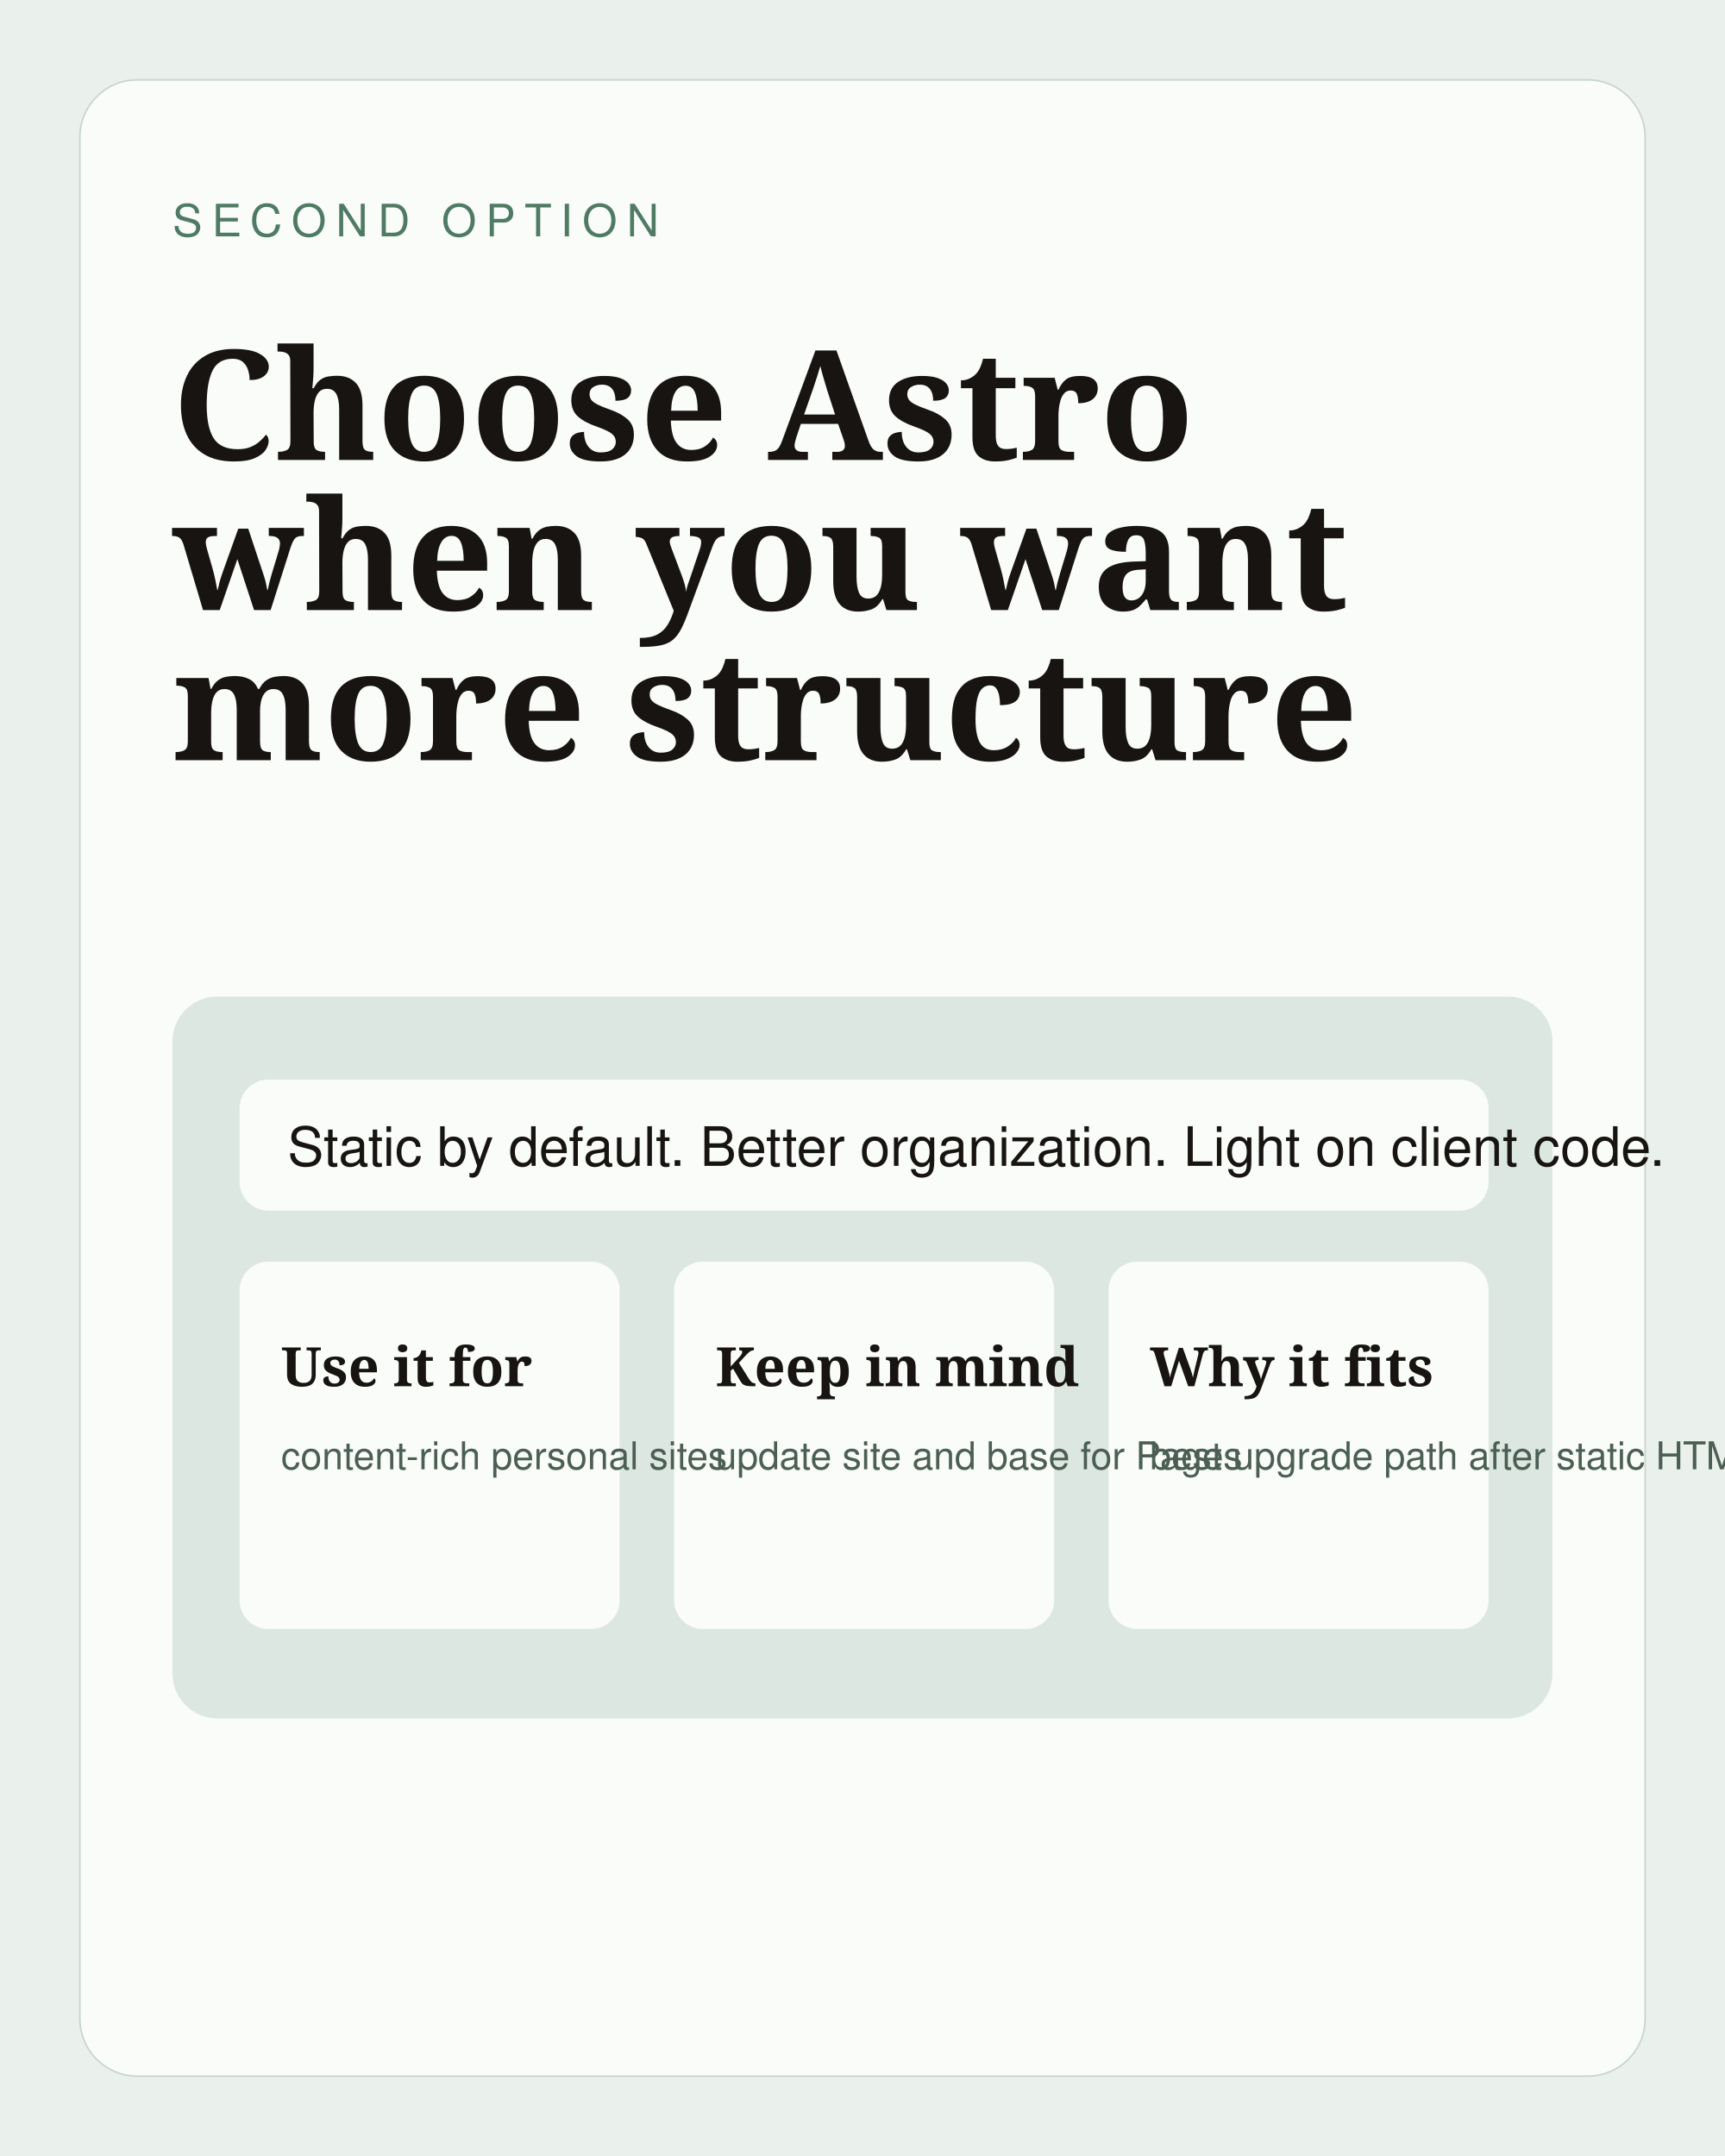
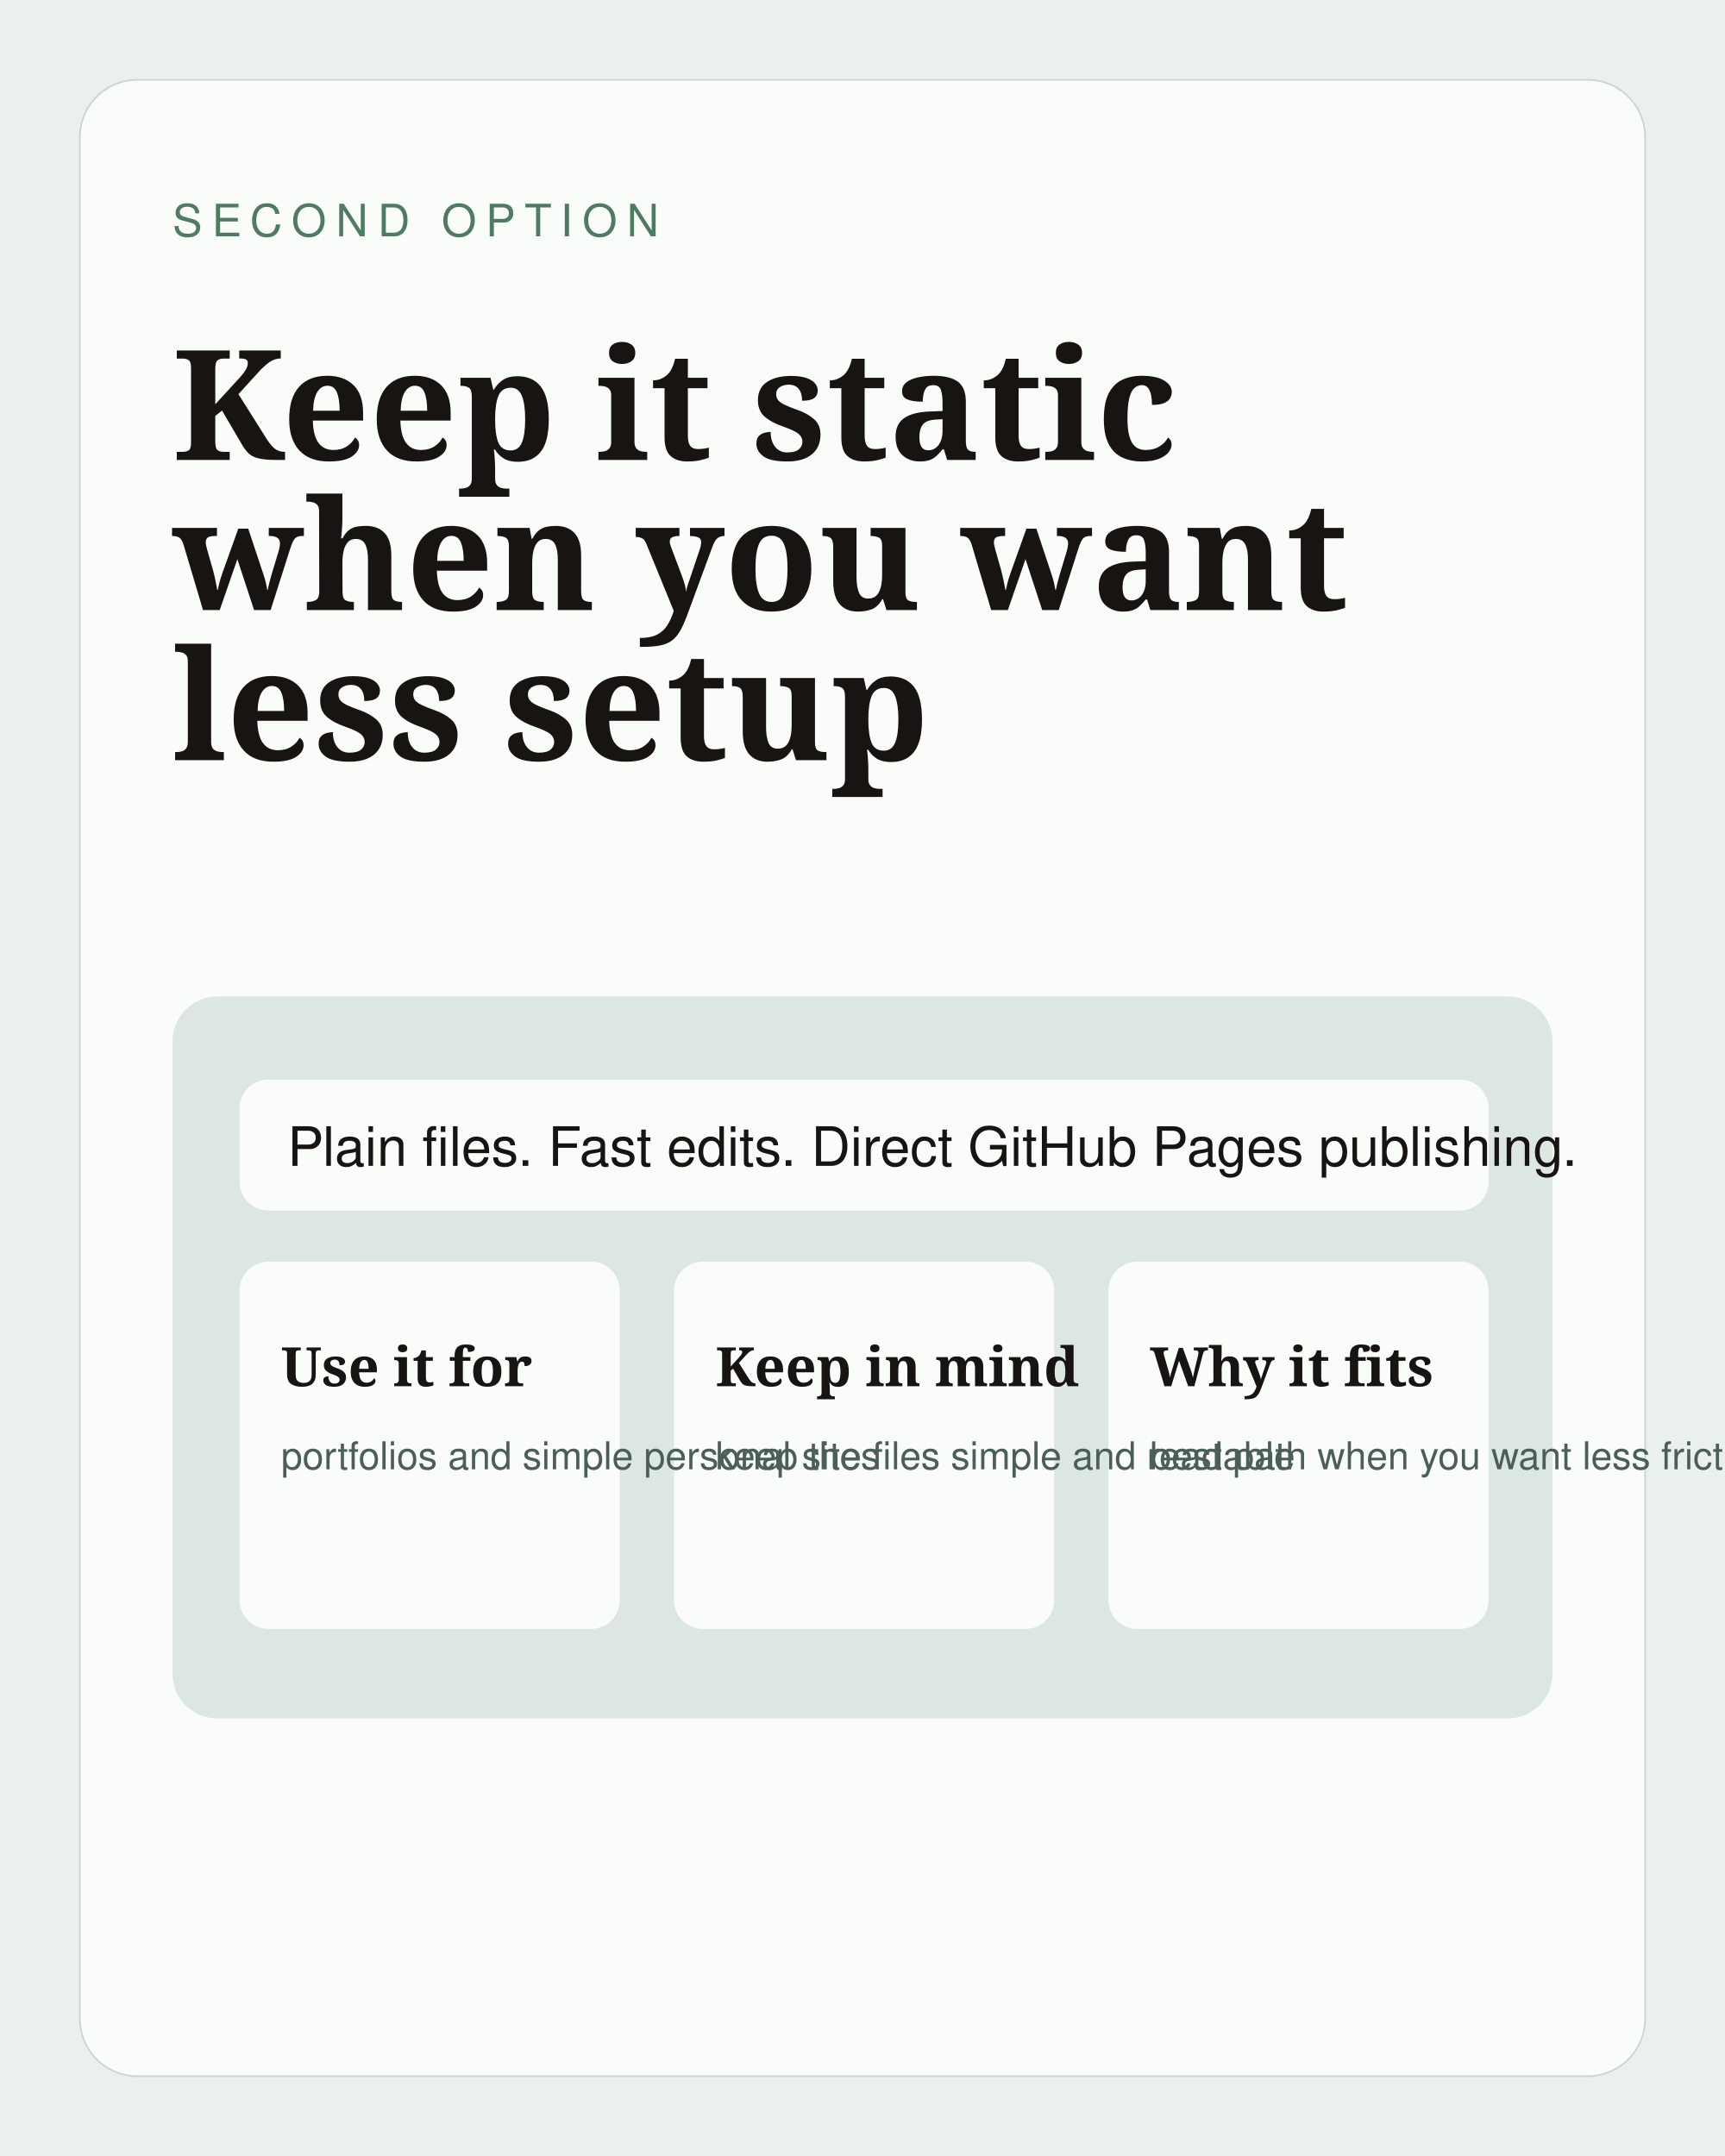
<svg xmlns="http://www.w3.org/2000/svg" width="1080" height="1350" viewBox="0 0 1080 1350" fill="none">
  <rect width="1080" height="1350" fill="#EAF0EB" />
  <rect x="50" y="50" width="980" height="1250" rx="36" fill="#F9FCF9" stroke="#C8D6CD" />
  <text x="108" y="148" fill="#4F7A63" font-family="Helvetica" font-size="28" letter-spacing="6">SECOND OPTION</text>
  <text x="108" y="288" fill="#171412" font-family="Georgia" font-size="96" font-weight="700">
-     <tspan x="108" dy="0">Choose Astro</tspan>
+     <tspan x="108" dy="0">Keep it static</tspan>
    <tspan x="108" dy="94">when you want</tspan>
-     <tspan x="108" dy="94">more structure</tspan>
+     <tspan x="108" dy="94">less setup</tspan>
  </text>
  <rect x="108" y="624" width="864" height="452" rx="28" fill="#DDE7E1" />
  <rect x="150" y="676" width="782" height="82" rx="18" fill="#F9FCF9" />
  <rect x="150" y="790" width="238" height="230" rx="18" fill="#F9FCF9" />
  <rect x="422" y="790" width="238" height="230" rx="18" fill="#F9FCF9" />
  <rect x="694" y="790" width="238" height="230" rx="18" fill="#F9FCF9" />
-   <text x="180" y="730" fill="#171412" font-family="Helvetica" font-size="34">Static by default. Better organization. Light on client code.</text>
+   <text x="180" y="730" fill="#171412" font-family="Helvetica" font-size="34">Plain files. Fast edits. Direct GitHub Pages publishing.</text>
  <text x="176" y="868" fill="#171412" font-family="Georgia" font-size="34" font-weight="700">Use it for</text>
-   <text x="176" y="920" fill="#4C5F54" font-family="Helvetica" font-size="24">content-rich personal sites</text>
+   <text x="176" y="920" fill="#4C5F54" font-family="Helvetica" font-size="24">portfolios and simple personal sites</text>
  <text x="448" y="868" fill="#171412" font-family="Georgia" font-size="34" font-weight="700">Keep in mind</text>
-   <text x="448" y="920" fill="#4C5F54" font-family="Helvetica" font-size="24">update site and base for Pages</text>
+   <text x="448" y="920" fill="#4C5F54" font-family="Helvetica" font-size="24">keep the files simple and readable</text>
  <text x="720" y="868" fill="#171412" font-family="Georgia" font-size="34" font-weight="700">Why it fits</text>
-   <text x="720" y="920" fill="#4C5F54" font-family="Helvetica" font-size="24">best upgrade path after static HTML</text>
+   <text x="720" y="920" fill="#4C5F54" font-family="Helvetica" font-size="24">best path when you want less friction</text>
</svg>
